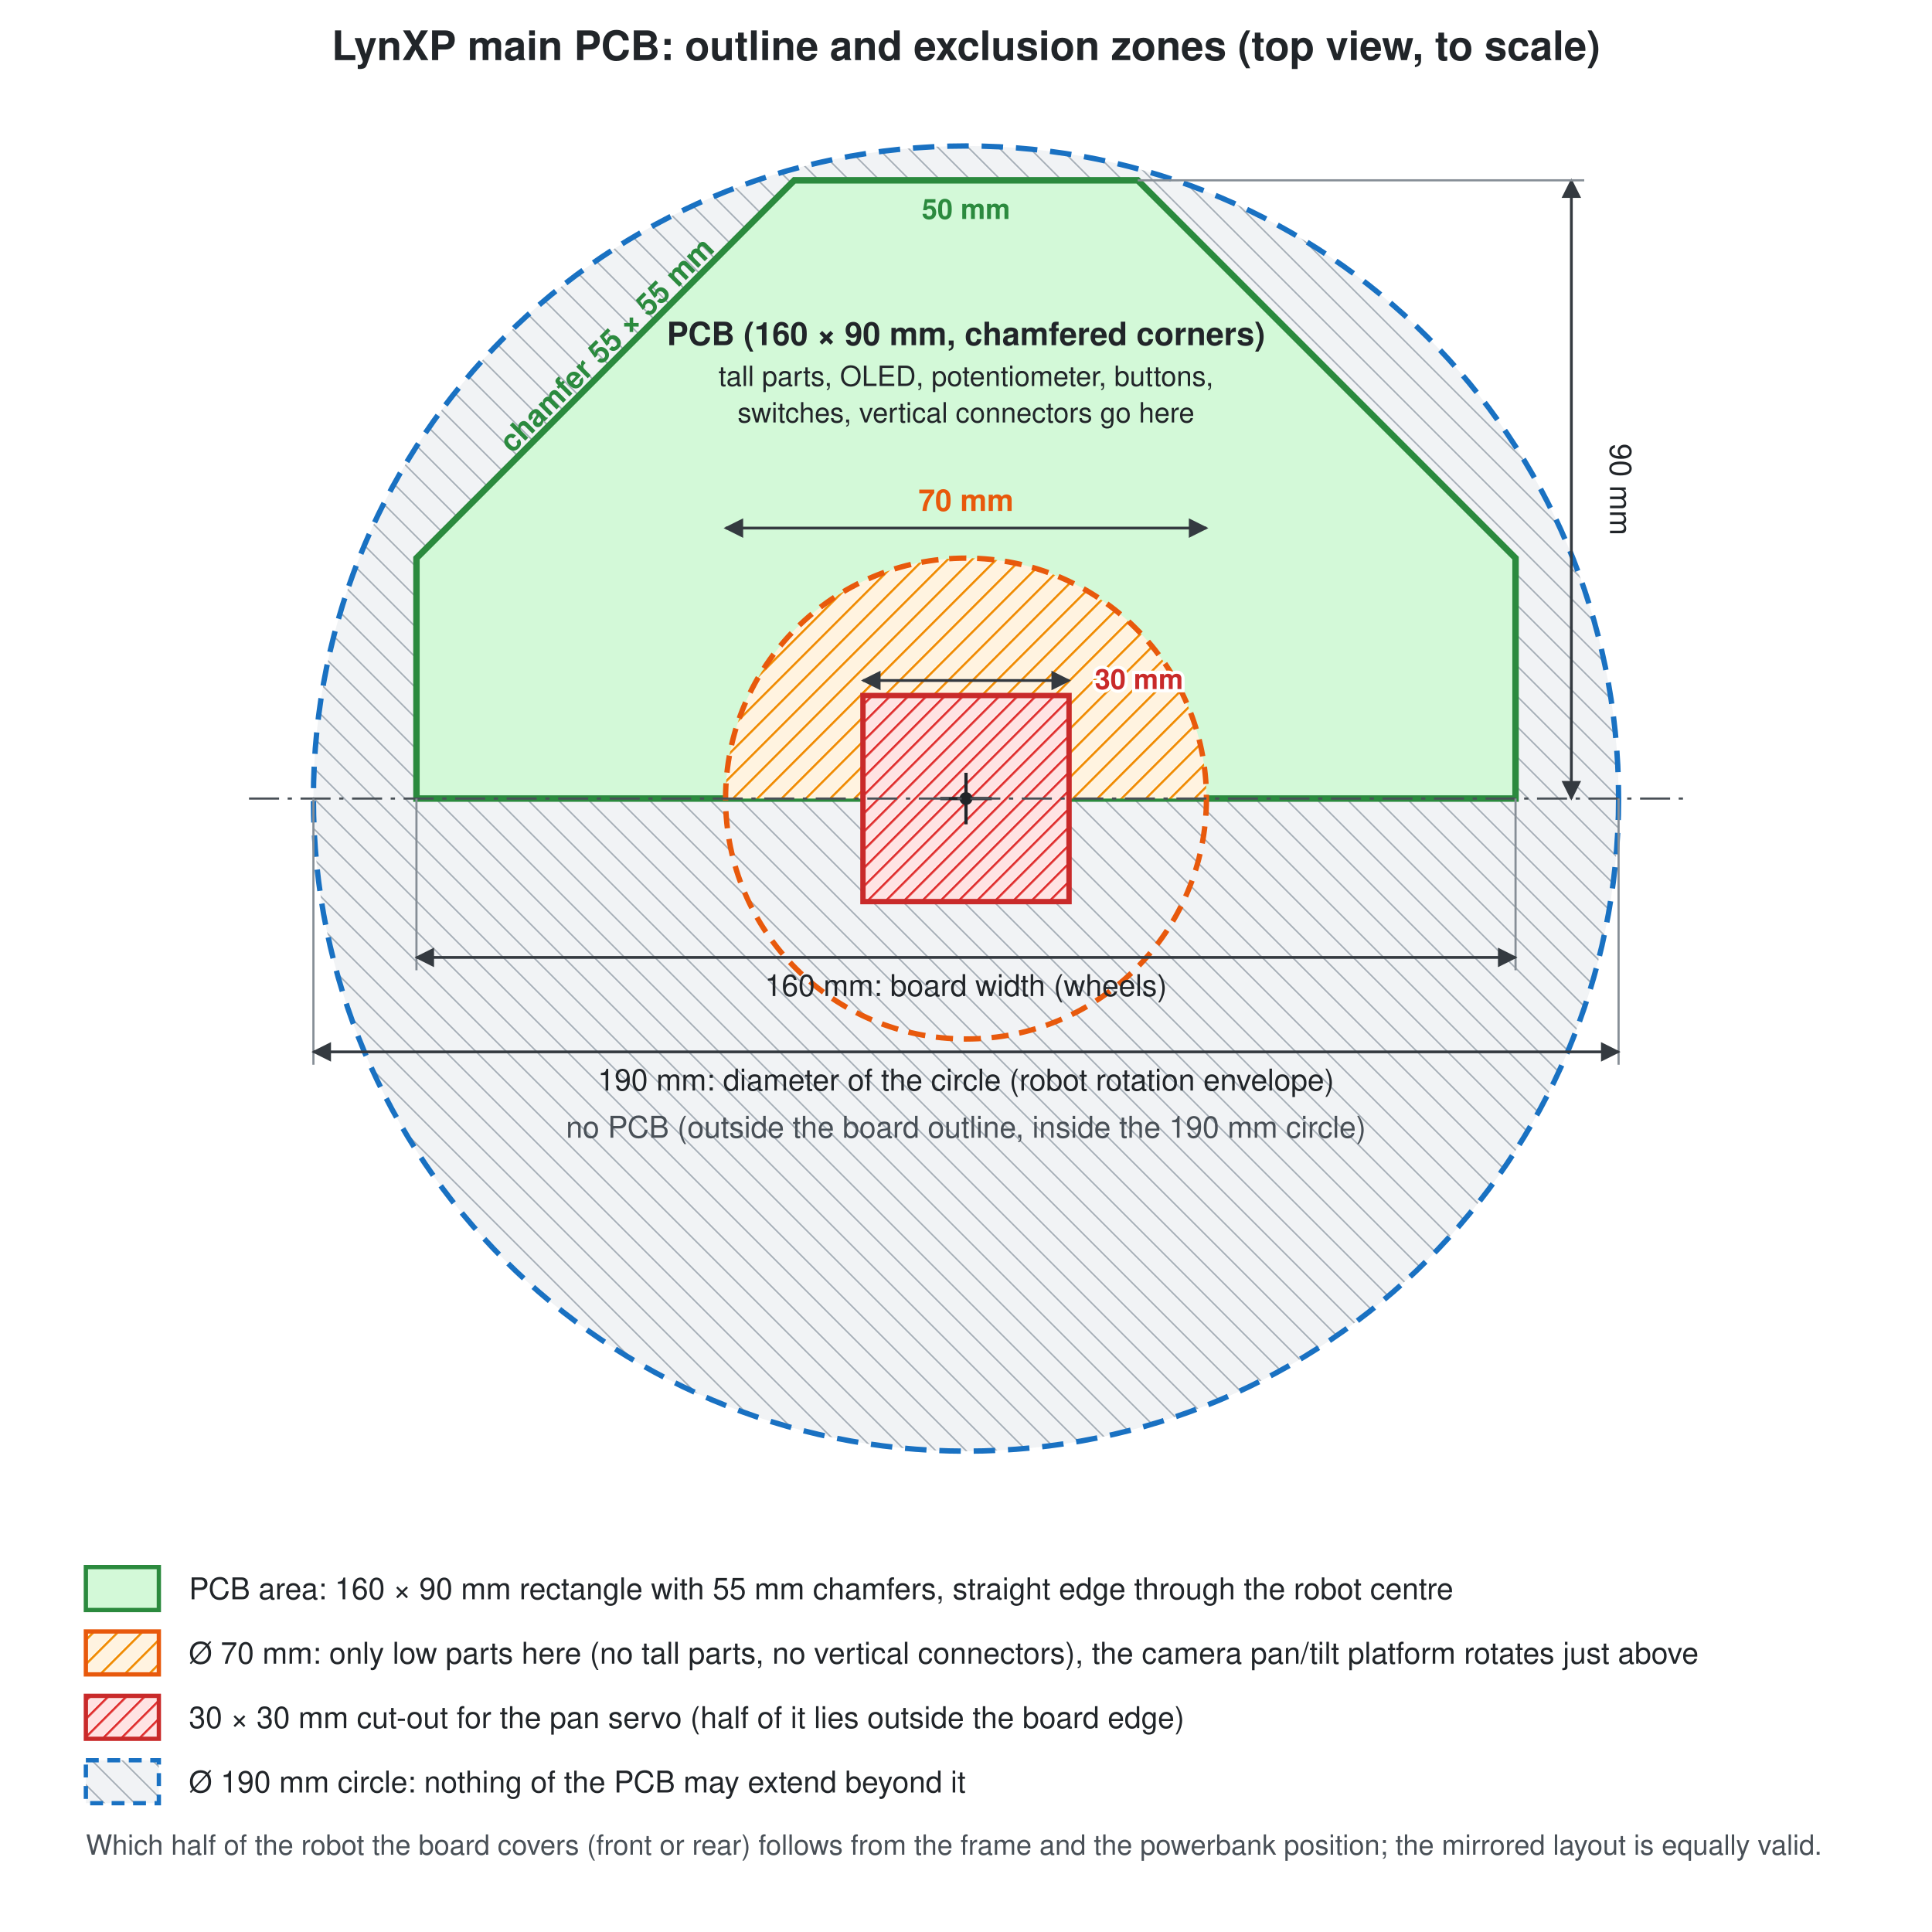
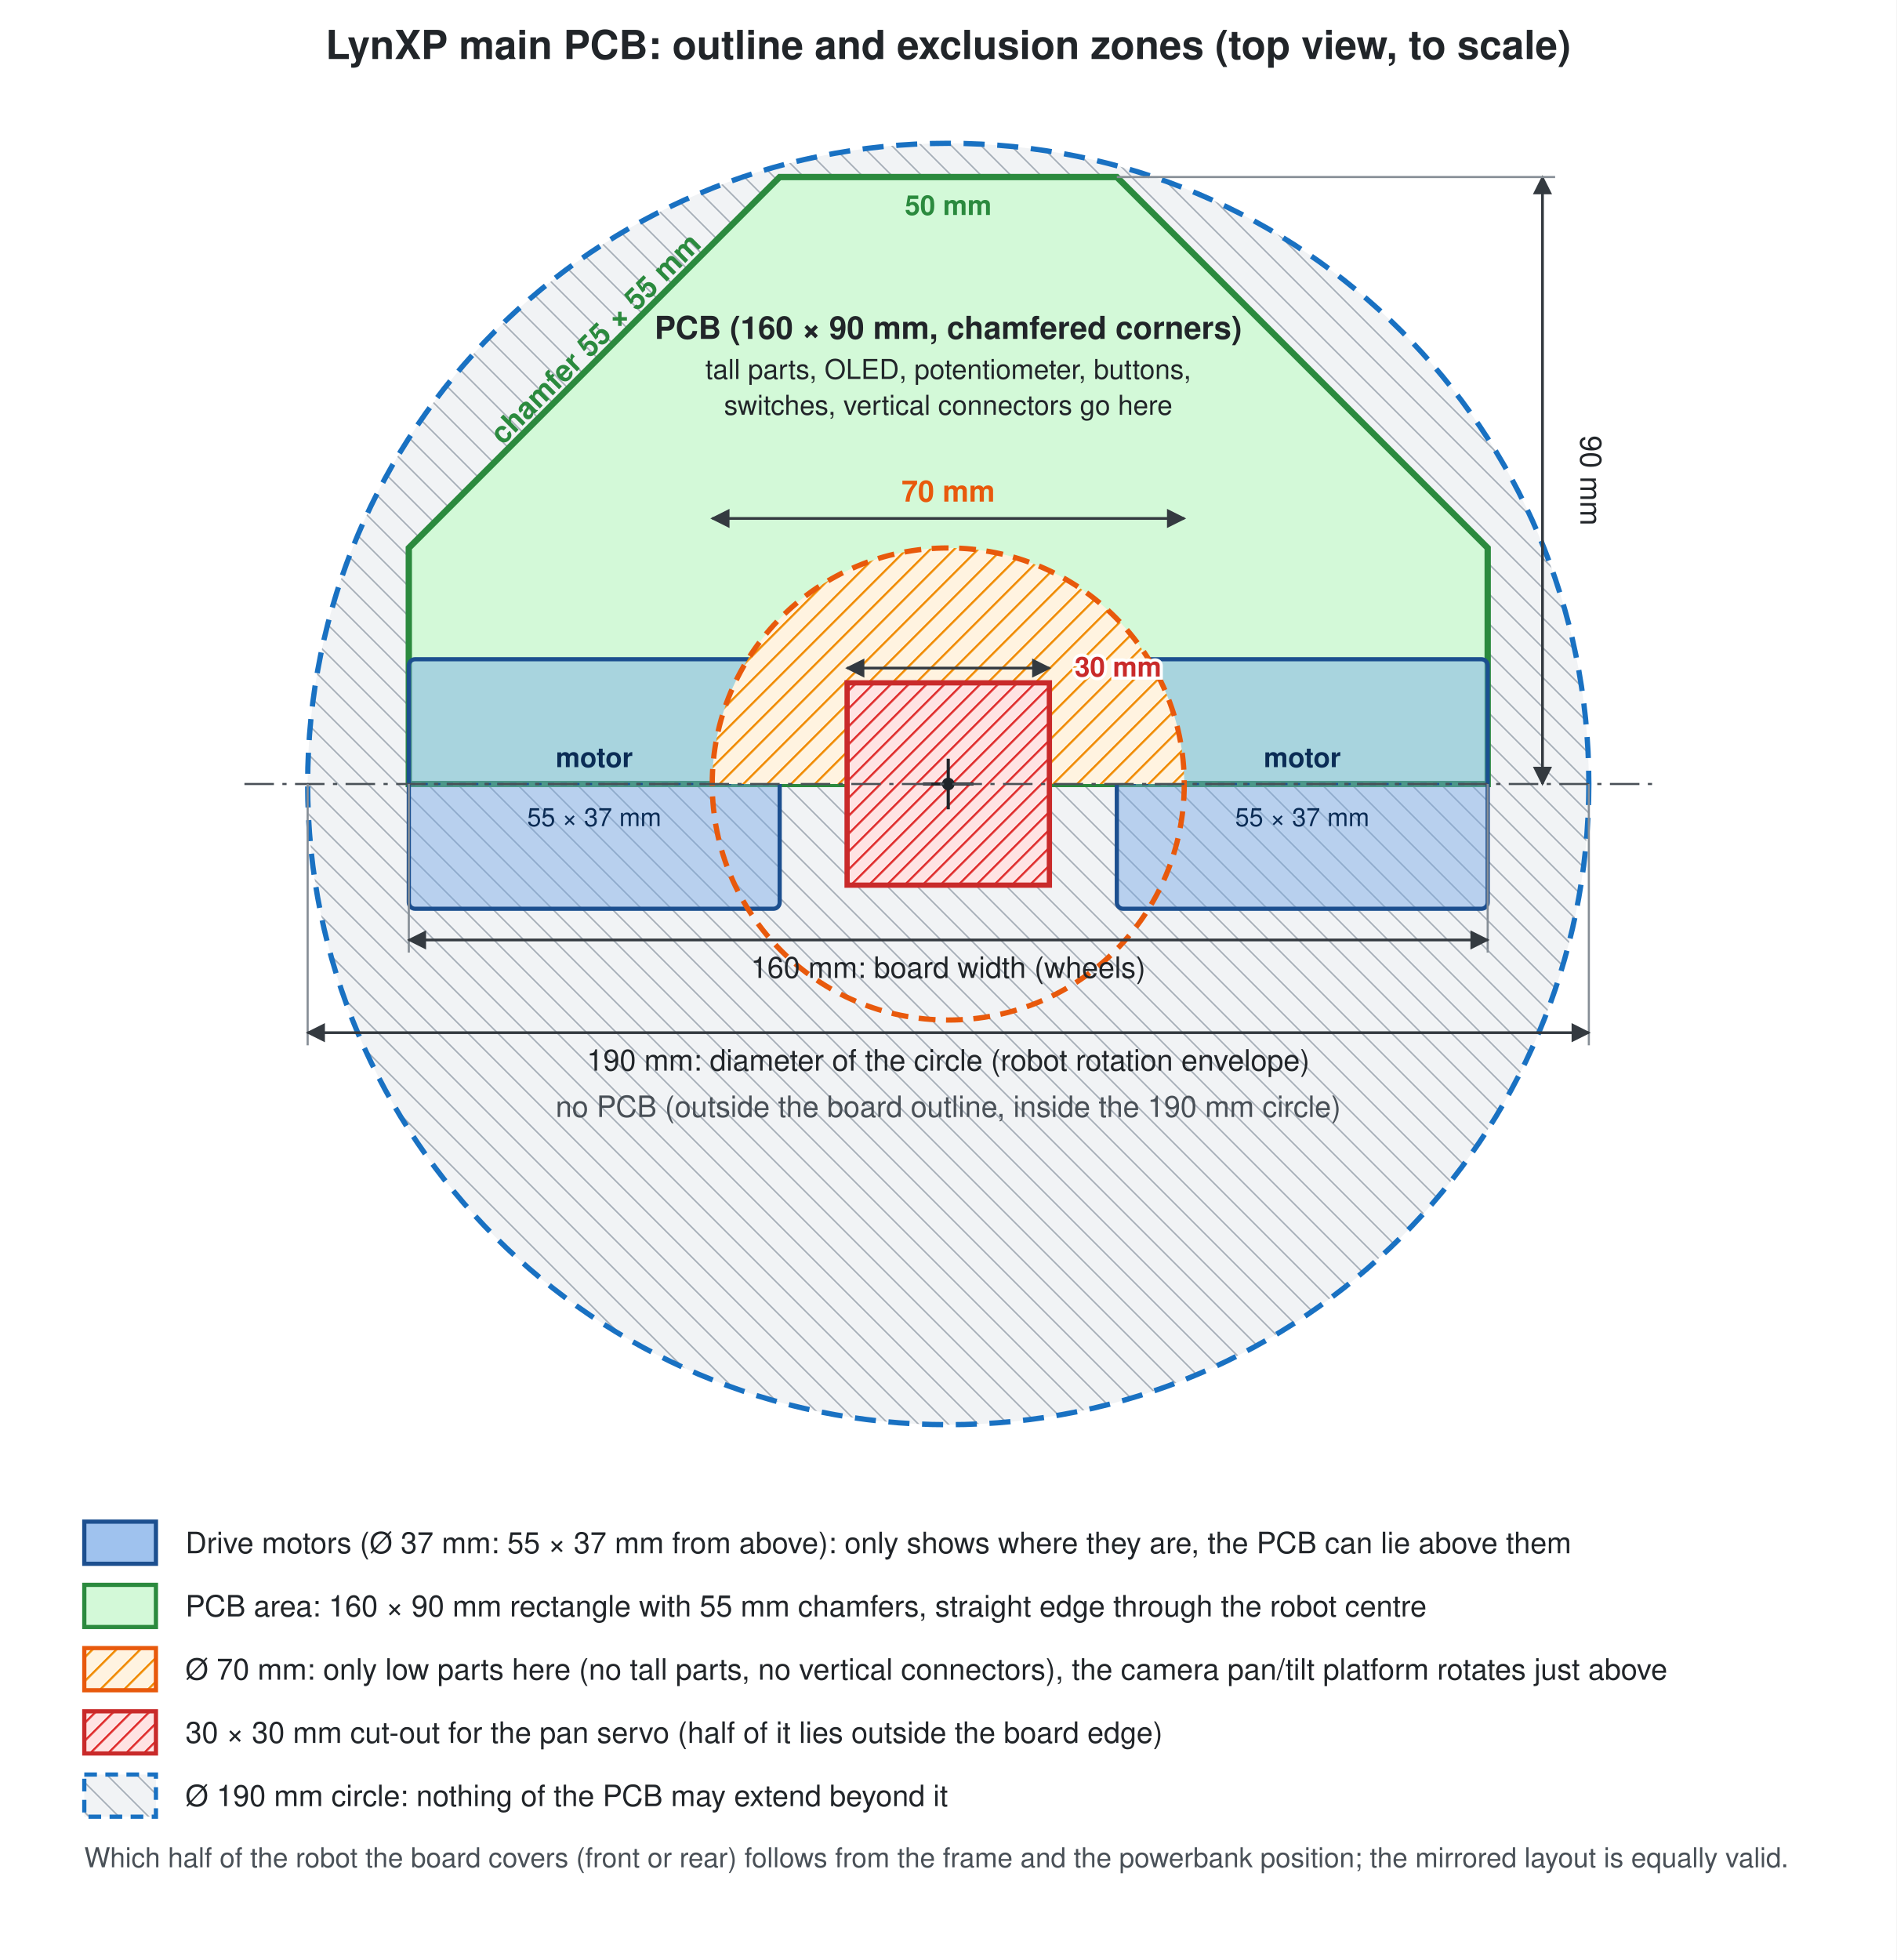
- <svg xmlns="http://www.w3.org/2000/svg" viewBox="0 0 900 900" width="900" height="900" font-family="Helvetica, Arial, sans-serif" font-size="14">
+ <svg xmlns="http://www.w3.org/2000/svg" viewBox="0 0 900 930" width="900" height="930" font-family="Helvetica, Arial, sans-serif" font-size="14">
  <defs>
    <pattern id="hOrange" width="8" height="8" patternUnits="userSpaceOnUse" patternTransform="rotate(45)">
      <rect width="8" height="8" fill="#fff3e0" />
      <line x1="0" y1="0" x2="0" y2="8" stroke="#f08c00" stroke-width="2" />
    </pattern>
    <pattern id="hGrey" width="10" height="10" patternUnits="userSpaceOnUse" patternTransform="rotate(-45)">
      <rect width="10" height="10" fill="#f1f3f5" />
      <line x1="0" y1="0" x2="0" y2="10" stroke="#adb5bd" stroke-width="1.5" />
    </pattern>
    <pattern id="hRed" width="6" height="6" patternUnits="userSpaceOnUse" patternTransform="rotate(45)">
      <rect width="6" height="6" fill="#ffe3e3" />
      <line x1="0" y1="0" x2="0" y2="6" stroke="#e03131" stroke-width="2" />
    </pattern>
    <marker id="ar" viewBox="0 0 10 10" refX="9" refY="5" markerWidth="7" markerHeight="7" orient="auto-start-reverse">
      <path d="M0,0 L10,5 L0,10 z" fill="#343a40" />
    </marker>
  </defs>
-   <rect width="900" height="900" fill="#ffffff" />
+   <rect width="900" height="930" fill="#ffffff" />
  <text x="450" y="28" text-anchor="middle" font-size="19" font-weight="bold" fill="#212529">LynXP main PCB: outline and exclusion zones (top view, to scale)</text>
  <circle cx="450" cy="372" r="304.0" fill="url(#hGrey)" stroke="#1971c2" stroke-width="2.5" stroke-dasharray="10 6" />
  <polygon points="194.0,372.0 194.0,260.0 370.0,84.0 530.0,84.0 706.0,260.0 706.0,372.0" fill="#d3f9d8" stroke="#2b8a3e" stroke-width="3" />
+   <rect x="194.0" y="312.8" width="176.0" height="118.4" rx="3" fill="#74a7e6" fill-opacity="0.45" stroke="#1c4f8f" stroke-width="2" />
+   <line x1="194.0" y1="372.0" x2="370.0" y2="372.0" stroke="#1c4f8f" stroke-width="1" stroke-dasharray="3 3" />
+   <text x="282.0" y="364.0" text-anchor="middle" fill="#0b2c55" font-size="13" font-weight="bold">motor</text>
+   <text x="282.0" y="392.0" text-anchor="middle" fill="#0b2c55" font-size="12">55 × 37 mm</text>
+   <rect x="530.0" y="312.8" width="176.0" height="118.4" rx="3" fill="#74a7e6" fill-opacity="0.45" stroke="#1c4f8f" stroke-width="2" />
+   <line x1="530.0" y1="372.0" x2="706.0" y2="372.0" stroke="#1c4f8f" stroke-width="1" stroke-dasharray="3 3" />
+   <text x="618.0" y="364.0" text-anchor="middle" fill="#0b2c55" font-size="13" font-weight="bold">motor</text>
+   <text x="618.0" y="392.0" text-anchor="middle" fill="#0b2c55" font-size="12">55 × 37 mm</text>
  <path d="M338.0,372.0 A112.0,112.0 0 0 1 562.0,372.0 Z" fill="url(#hOrange)" stroke="none" />
  <circle cx="450" cy="372" r="112.0" fill="none" stroke="#e8590c" stroke-width="2.5" stroke-dasharray="8 5" />
  <rect x="402.0" y="324.0" width="96.0" height="96.0" fill="url(#hRed)" stroke="#c92a2a" stroke-width="2.5" />
  <line x1="438" y1="372" x2="462" y2="372" stroke="#212529" stroke-width="1.5" />
  <line x1="450" y1="360" x2="450" y2="384" stroke="#212529" stroke-width="1.5" />
  <circle cx="450" cy="372" r="3" fill="#212529" />
  <line x1="116.0" y1="372" x2="784.0" y2="372" stroke="#495057" stroke-width="1" stroke-dasharray="14 4 2 4" />
  <line x1="194.0" y1="372" x2="194.0" y2="452.0" stroke="#868e96" stroke-width="1" />
  <line x1="706.0" y1="372" x2="706.0" y2="452.0" stroke="#868e96" stroke-width="1" />
  <line x1="194.0" y1="446.0" x2="706.0" y2="446.0" stroke="#343a40" stroke-width="1.3" marker-start="url(#ar)" marker-end="url(#ar)" />
  <text x="450" y="464.0" text-anchor="middle" fill="#212529" font-size="14">160 mm: board width (wheels)</text>
  <line x1="146.0" y1="372" x2="146.0" y2="496.0" stroke="#868e96" stroke-width="1" />
  <line x1="754.0" y1="372" x2="754.0" y2="496.0" stroke="#868e96" stroke-width="1" />
  <line x1="146.0" y1="490.0" x2="754.0" y2="490.0" stroke="#343a40" stroke-width="1.3" marker-start="url(#ar)" marker-end="url(#ar)" />
  <text x="450" y="508.0" text-anchor="middle" fill="#212529" font-size="14">190 mm: diameter of the circle (robot rotation envelope)</text>
  <line x1="732.0" y1="372" x2="732.0" y2="84.0" stroke="#343a40" stroke-width="1.3" marker-start="url(#ar)" marker-end="url(#ar)" />
  <line x1="530.0" y1="84.0" x2="738.0" y2="84.0" stroke="#868e96" stroke-width="1" />
  <text x="750.0" y="228.0" fill="#212529" font-size="14" transform="rotate(90 750.0 228.0)" text-anchor="middle">90 mm</text>
  <text x="286.0" y="164.0" text-anchor="middle" fill="#2b8a3e" font-size="14" font-weight="bold" transform="rotate(-45 286.0 164.0)">chamfer 55 × 55 mm</text>
  <text x="450" y="102.0" text-anchor="middle" fill="#2b8a3e" font-size="13" font-weight="bold">50 mm</text>
  <line x1="338.0" y1="246.0" x2="562.0" y2="246.0" stroke="#343a40" stroke-width="1.3" marker-start="url(#ar)" marker-end="url(#ar)" />
  <text x="0.0" y="0.0" text-anchor="middle" fill="#212529" font-size="14" />
  <text x="450" y="238.0" text-anchor="middle" fill="#e8590c" font-weight="bold" font-size="14">70 mm</text>
  <line x1="402.0" y1="317.0" x2="498.0" y2="317.0" stroke="#343a40" stroke-width="1.3" marker-start="url(#ar)" marker-end="url(#ar)" />
  <text x="0.0" y="0.0" text-anchor="middle" fill="#212529" font-size="14" />
  <text x="510" y="321.0" text-anchor="start" fill="#c92a2a" font-size="13" font-weight="bold" stroke="#fff" stroke-width="3" paint-order="stroke">30 mm</text>
  <line x1="392.0" y1="324.0" x2="392.0" y2="432" stroke="none" />
  <text x="450" y="160.8" text-anchor="middle" fill="#212529" font-size="15" font-weight="bold">PCB (160 × 90 mm, chamfered corners)</text>
  <text x="450" y="179.8" text-anchor="middle" fill="#212529" font-size="13">tall parts, OLED, potentiometer, buttons,</text>
  <text x="450" y="196.8" text-anchor="middle" fill="#212529" font-size="13">switches, vertical connectors go here</text>
  <text x="450" y="530.0" text-anchor="middle" fill="#495057" font-size="14">no PCB (outside the board outline, inside the 190 mm circle)</text>
-   <rect x="40" y="730" width="34" height="20" fill="#d3f9d8" stroke="#2b8a3e" stroke-width="2" />
-   <text x="88" y="745" fill="#212529" font-size="14">PCB area: 160 × 90 mm rectangle with 55 mm chamfers, straight edge through the robot centre</text>
-   <rect x="40" y="760" width="34" height="20" fill="url(#hOrange)" stroke="#e8590c" stroke-width="2" />
-   <text x="88" y="775" fill="#212529" font-size="14">Ø 70 mm: only low parts here (no tall parts, no vertical connectors), the camera pan/tilt platform rotates just above</text>
-   <rect x="40" y="790" width="34" height="20" fill="url(#hRed)" stroke="#c92a2a" stroke-width="2" />
-   <text x="88" y="805" fill="#212529" font-size="14">30 × 30 mm cut-out for the pan servo (half of it lies outside the board edge)</text>
-   <rect x="40" y="820" width="34" height="20" fill="url(#hGrey)" stroke="#1971c2" stroke-width="2" stroke-dasharray="6 4" />
-   <text x="88" y="835" fill="#212529" font-size="14">Ø 190 mm circle: nothing of the PCB may extend beyond it</text>
-   <text x="40" y="864" fill="#495057" font-size="13">Which half of the robot the board covers (front or rear) follows from the frame and the powerbank position; the mirrored layout is equally valid.</text>
+   <rect x="40" y="722" width="34" height="20" fill="#9fc2ee" stroke="#1c4f8f" stroke-width="2" />
+   <text x="88" y="737" fill="#212529" font-size="14">Drive motors (Ø 37 mm: 55 × 37 mm from above): only shows where they are, the PCB can lie above them</text>
+   <rect x="40" y="752" width="34" height="20" fill="#d3f9d8" stroke="#2b8a3e" stroke-width="2" />
+   <text x="88" y="767" fill="#212529" font-size="14">PCB area: 160 × 90 mm rectangle with 55 mm chamfers, straight edge through the robot centre</text>
+   <rect x="40" y="782" width="34" height="20" fill="url(#hOrange)" stroke="#e8590c" stroke-width="2" />
+   <text x="88" y="797" fill="#212529" font-size="14">Ø 70 mm: only low parts here (no tall parts, no vertical connectors), the camera pan/tilt platform rotates just above</text>
+   <rect x="40" y="812" width="34" height="20" fill="url(#hRed)" stroke="#c92a2a" stroke-width="2" />
+   <text x="88" y="827" fill="#212529" font-size="14">30 × 30 mm cut-out for the pan servo (half of it lies outside the board edge)</text>
+   <rect x="40" y="842" width="34" height="20" fill="url(#hGrey)" stroke="#1971c2" stroke-width="2" stroke-dasharray="6 4" />
+   <text x="88" y="857" fill="#212529" font-size="14">Ø 190 mm circle: nothing of the PCB may extend beyond it</text>
+   <text x="40" y="886" fill="#495057" font-size="13">Which half of the robot the board covers (front or rear) follows from the frame and the powerbank position; the mirrored layout is equally valid.</text>
</svg>
